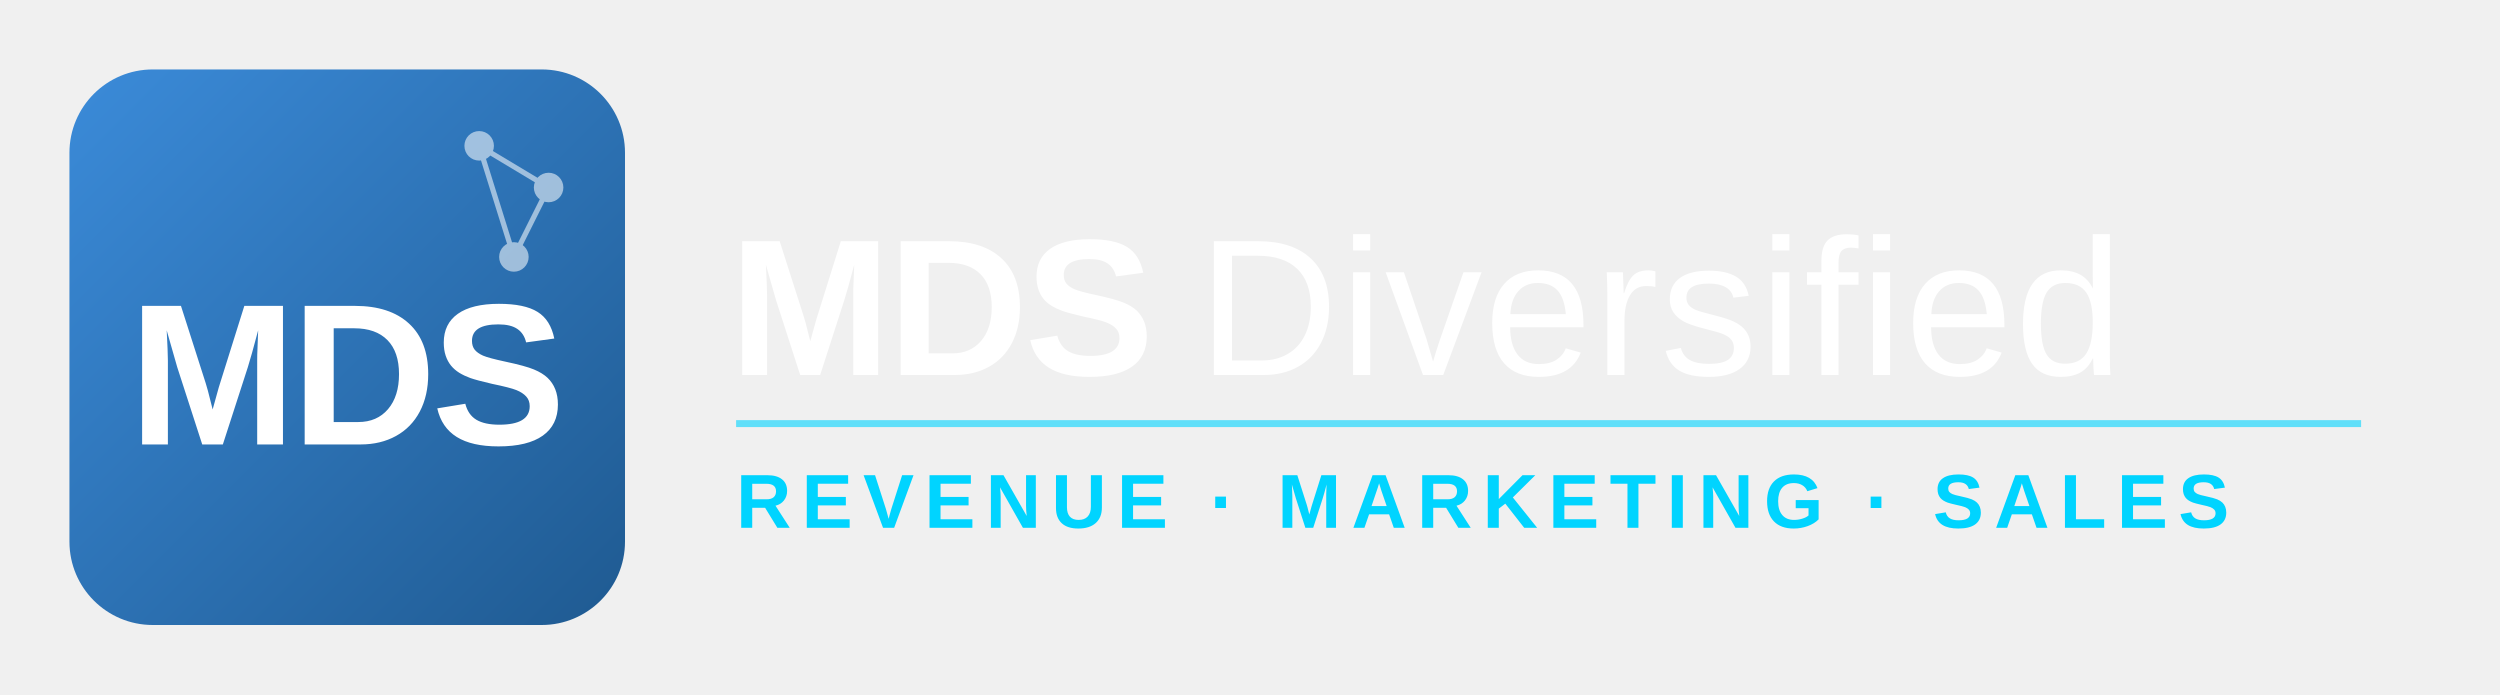
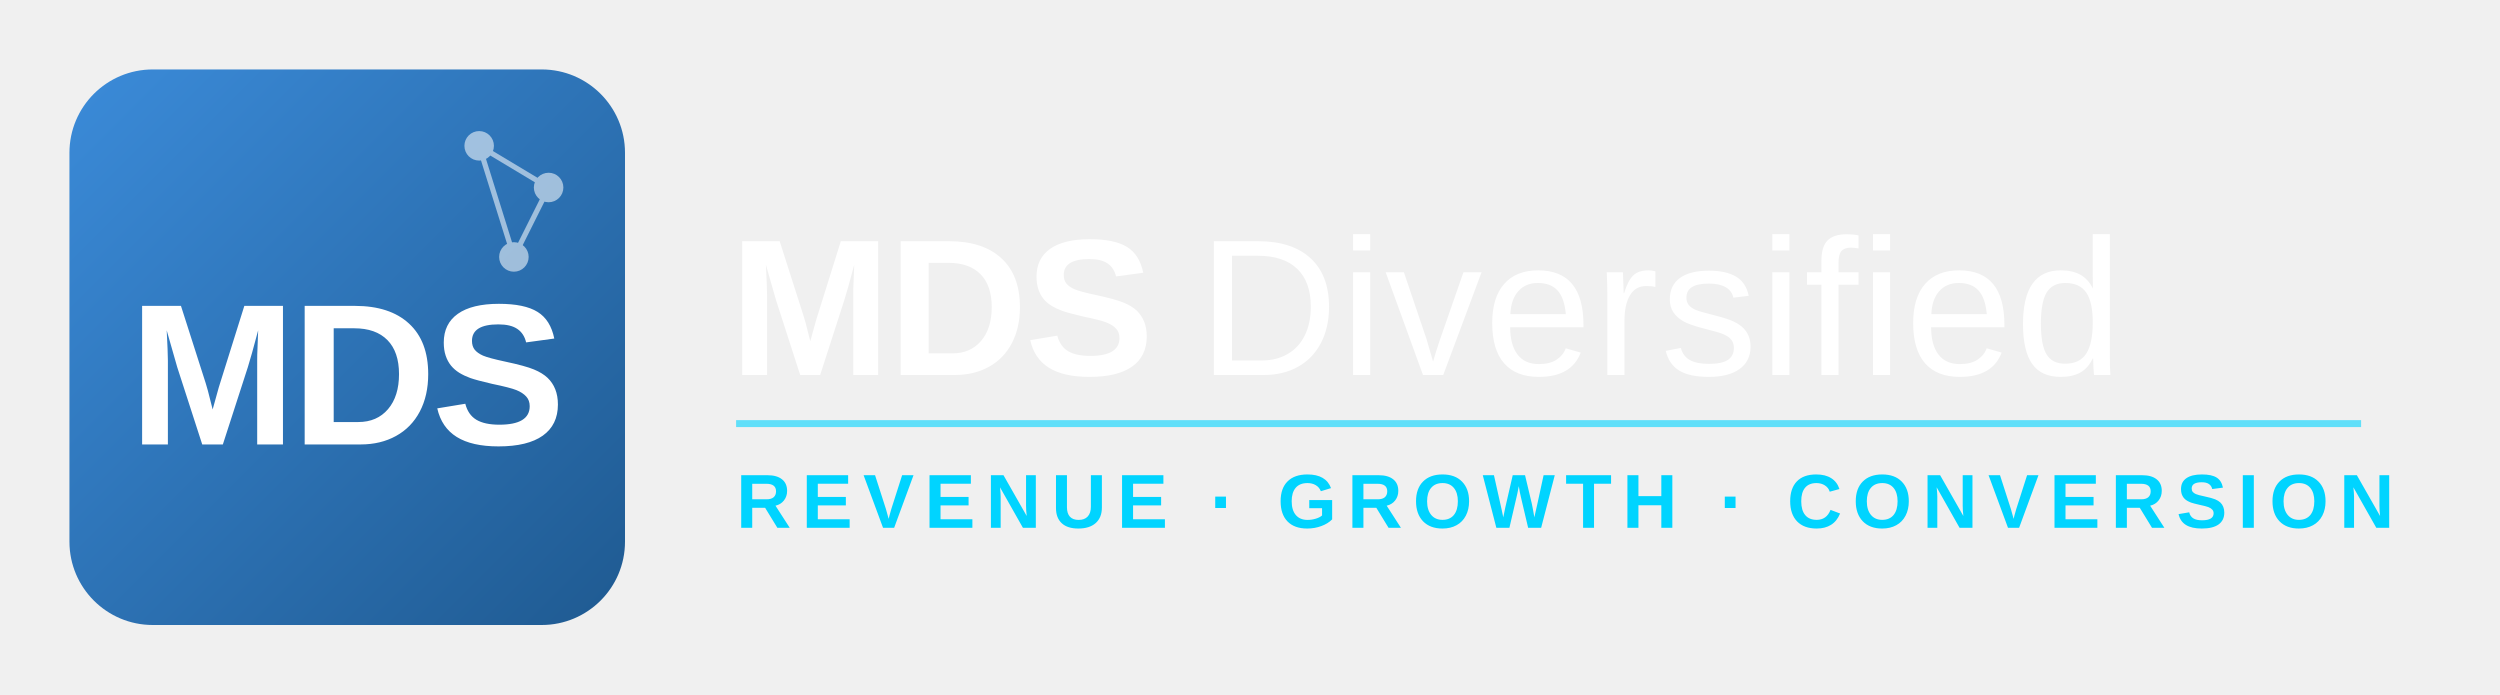
<svg xmlns="http://www.w3.org/2000/svg" viewBox="0 0 720 200" width="720" height="200">
  <defs>
    <linearGradient id="tileGrad" x1="0%" y1="0%" x2="100%" y2="100%">
      <stop offset="0%" stop-color="#3B8BD9" />
      <stop offset="100%" stop-color="#1F5A91" />
    </linearGradient>
    <style>
      .word-primary   { font-family: 'Helvetica Neue', 'Arial', sans-serif; font-weight: 800; letter-spacing: -1px;  fill: #ffffff; }
      .word-secondary { font-family: 'Helvetica Neue', 'Arial', sans-serif; font-weight: 300; letter-spacing: 0.5px; fill: #ffffff; }
      .tag            { font-family: 'Helvetica Neue', 'Arial', sans-serif; font-weight: 600; letter-spacing: 3px;   fill: #00d4ff; font-size: 22px; }
      .mark-letters   { font-family: 'Helvetica Neue', 'Arial', sans-serif; font-weight: 800; fill: #ffffff; letter-spacing: -1.5px; }
    </style>
  </defs>
  <g transform="translate(20,20)">
    <rect x="0" y="0" width="160" height="160" rx="24" ry="24" fill="url(#tileGrad)" />
    <g opacity="0.55" stroke="#FFFFFF" stroke-width="1.5" fill="#FFFFFF">
      <line x1="118" y1="22" x2="138" y2="34" stroke-linecap="round" />
      <line x1="138" y1="34" x2="128" y2="54" stroke-linecap="round" />
      <line x1="118" y1="22" x2="128" y2="54" stroke-linecap="round" />
      <circle cx="118" cy="22" r="3.5" />
      <circle cx="138" cy="34" r="3.5" />
      <circle cx="128" cy="54" r="3.5" />
    </g>
    <text class="mark-letters" x="80" y="108" text-anchor="middle" font-size="58">MDS</text>
  </g>
  <g transform="translate(210,0)">
    <text class="word-primary" x="0" y="108" font-size="56">MDS</text>
    <text class="word-secondary" x="135" y="108" font-size="56">Diversified</text>
    <line x1="2" y1="122" x2="470" y2="122" stroke="#00d4ff" stroke-width="2" opacity="0.6" />
-     <text class="tag" x="2" y="152">REVENUE  ·  MARKETING  ·  SALES</text>
+     <text class="tag" x="2" y="152">REVENUE  ·  GROWTH  ·  CONVERSION</text>
  </g>
</svg>
